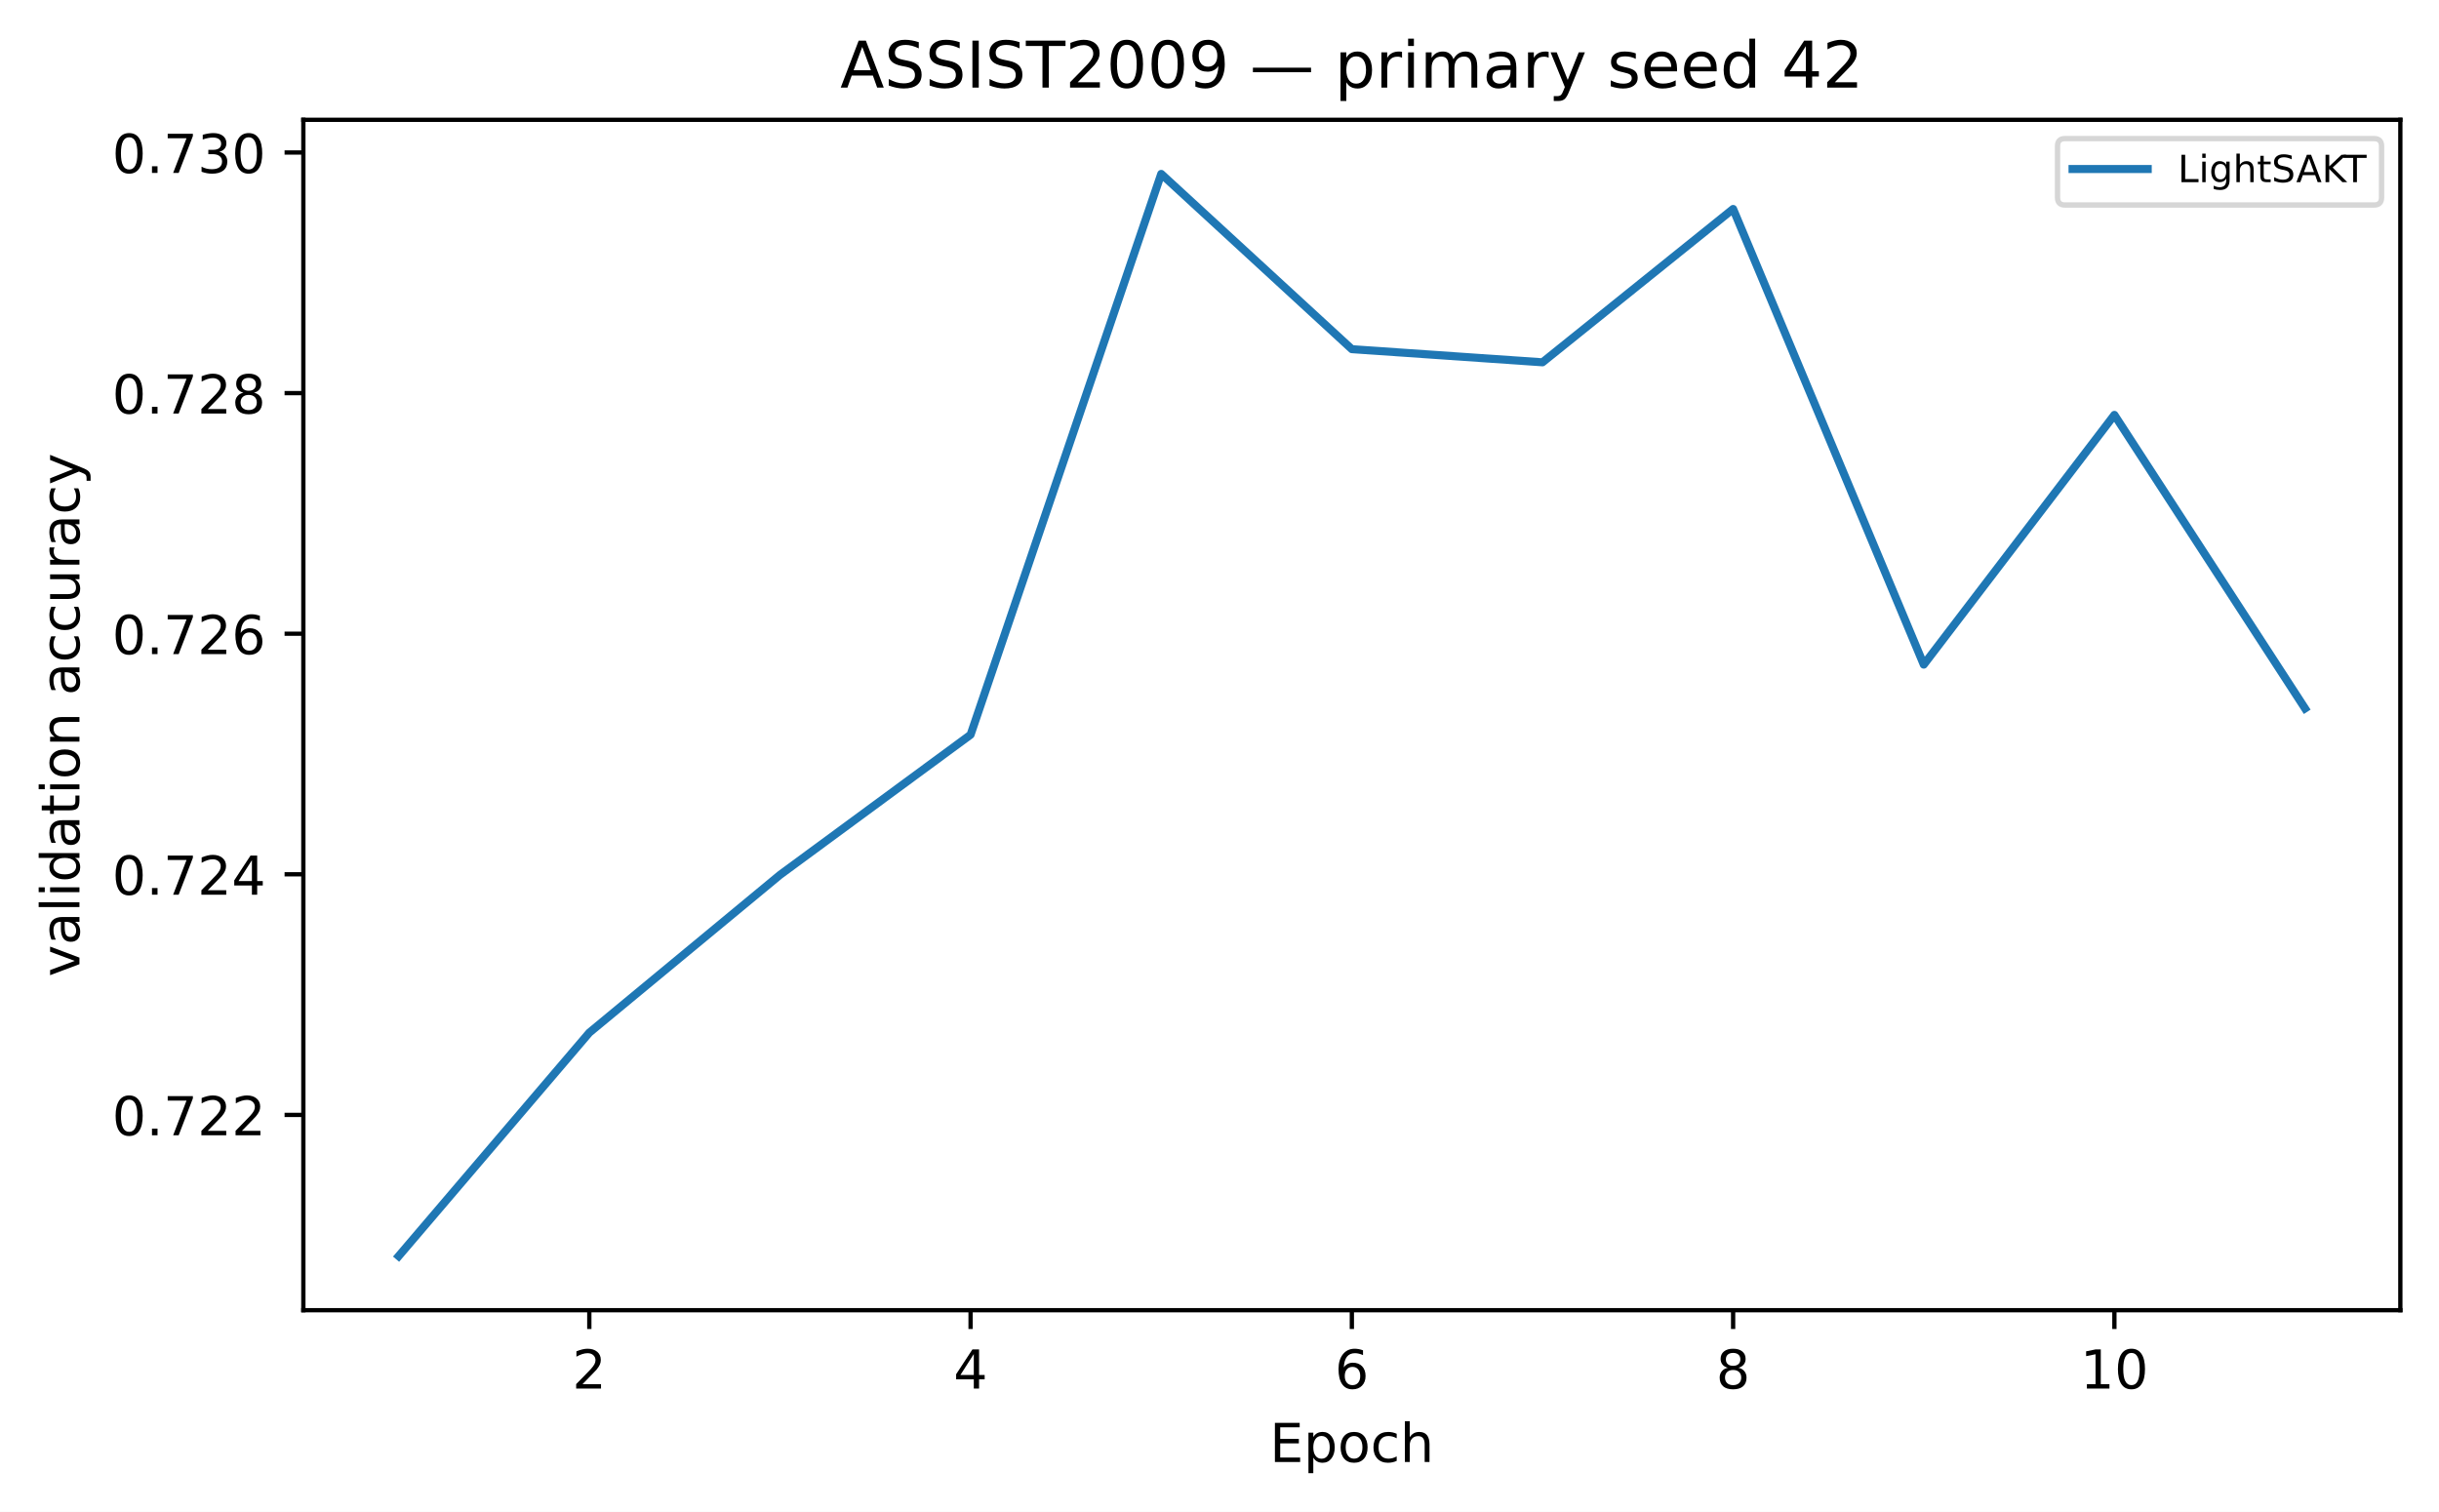
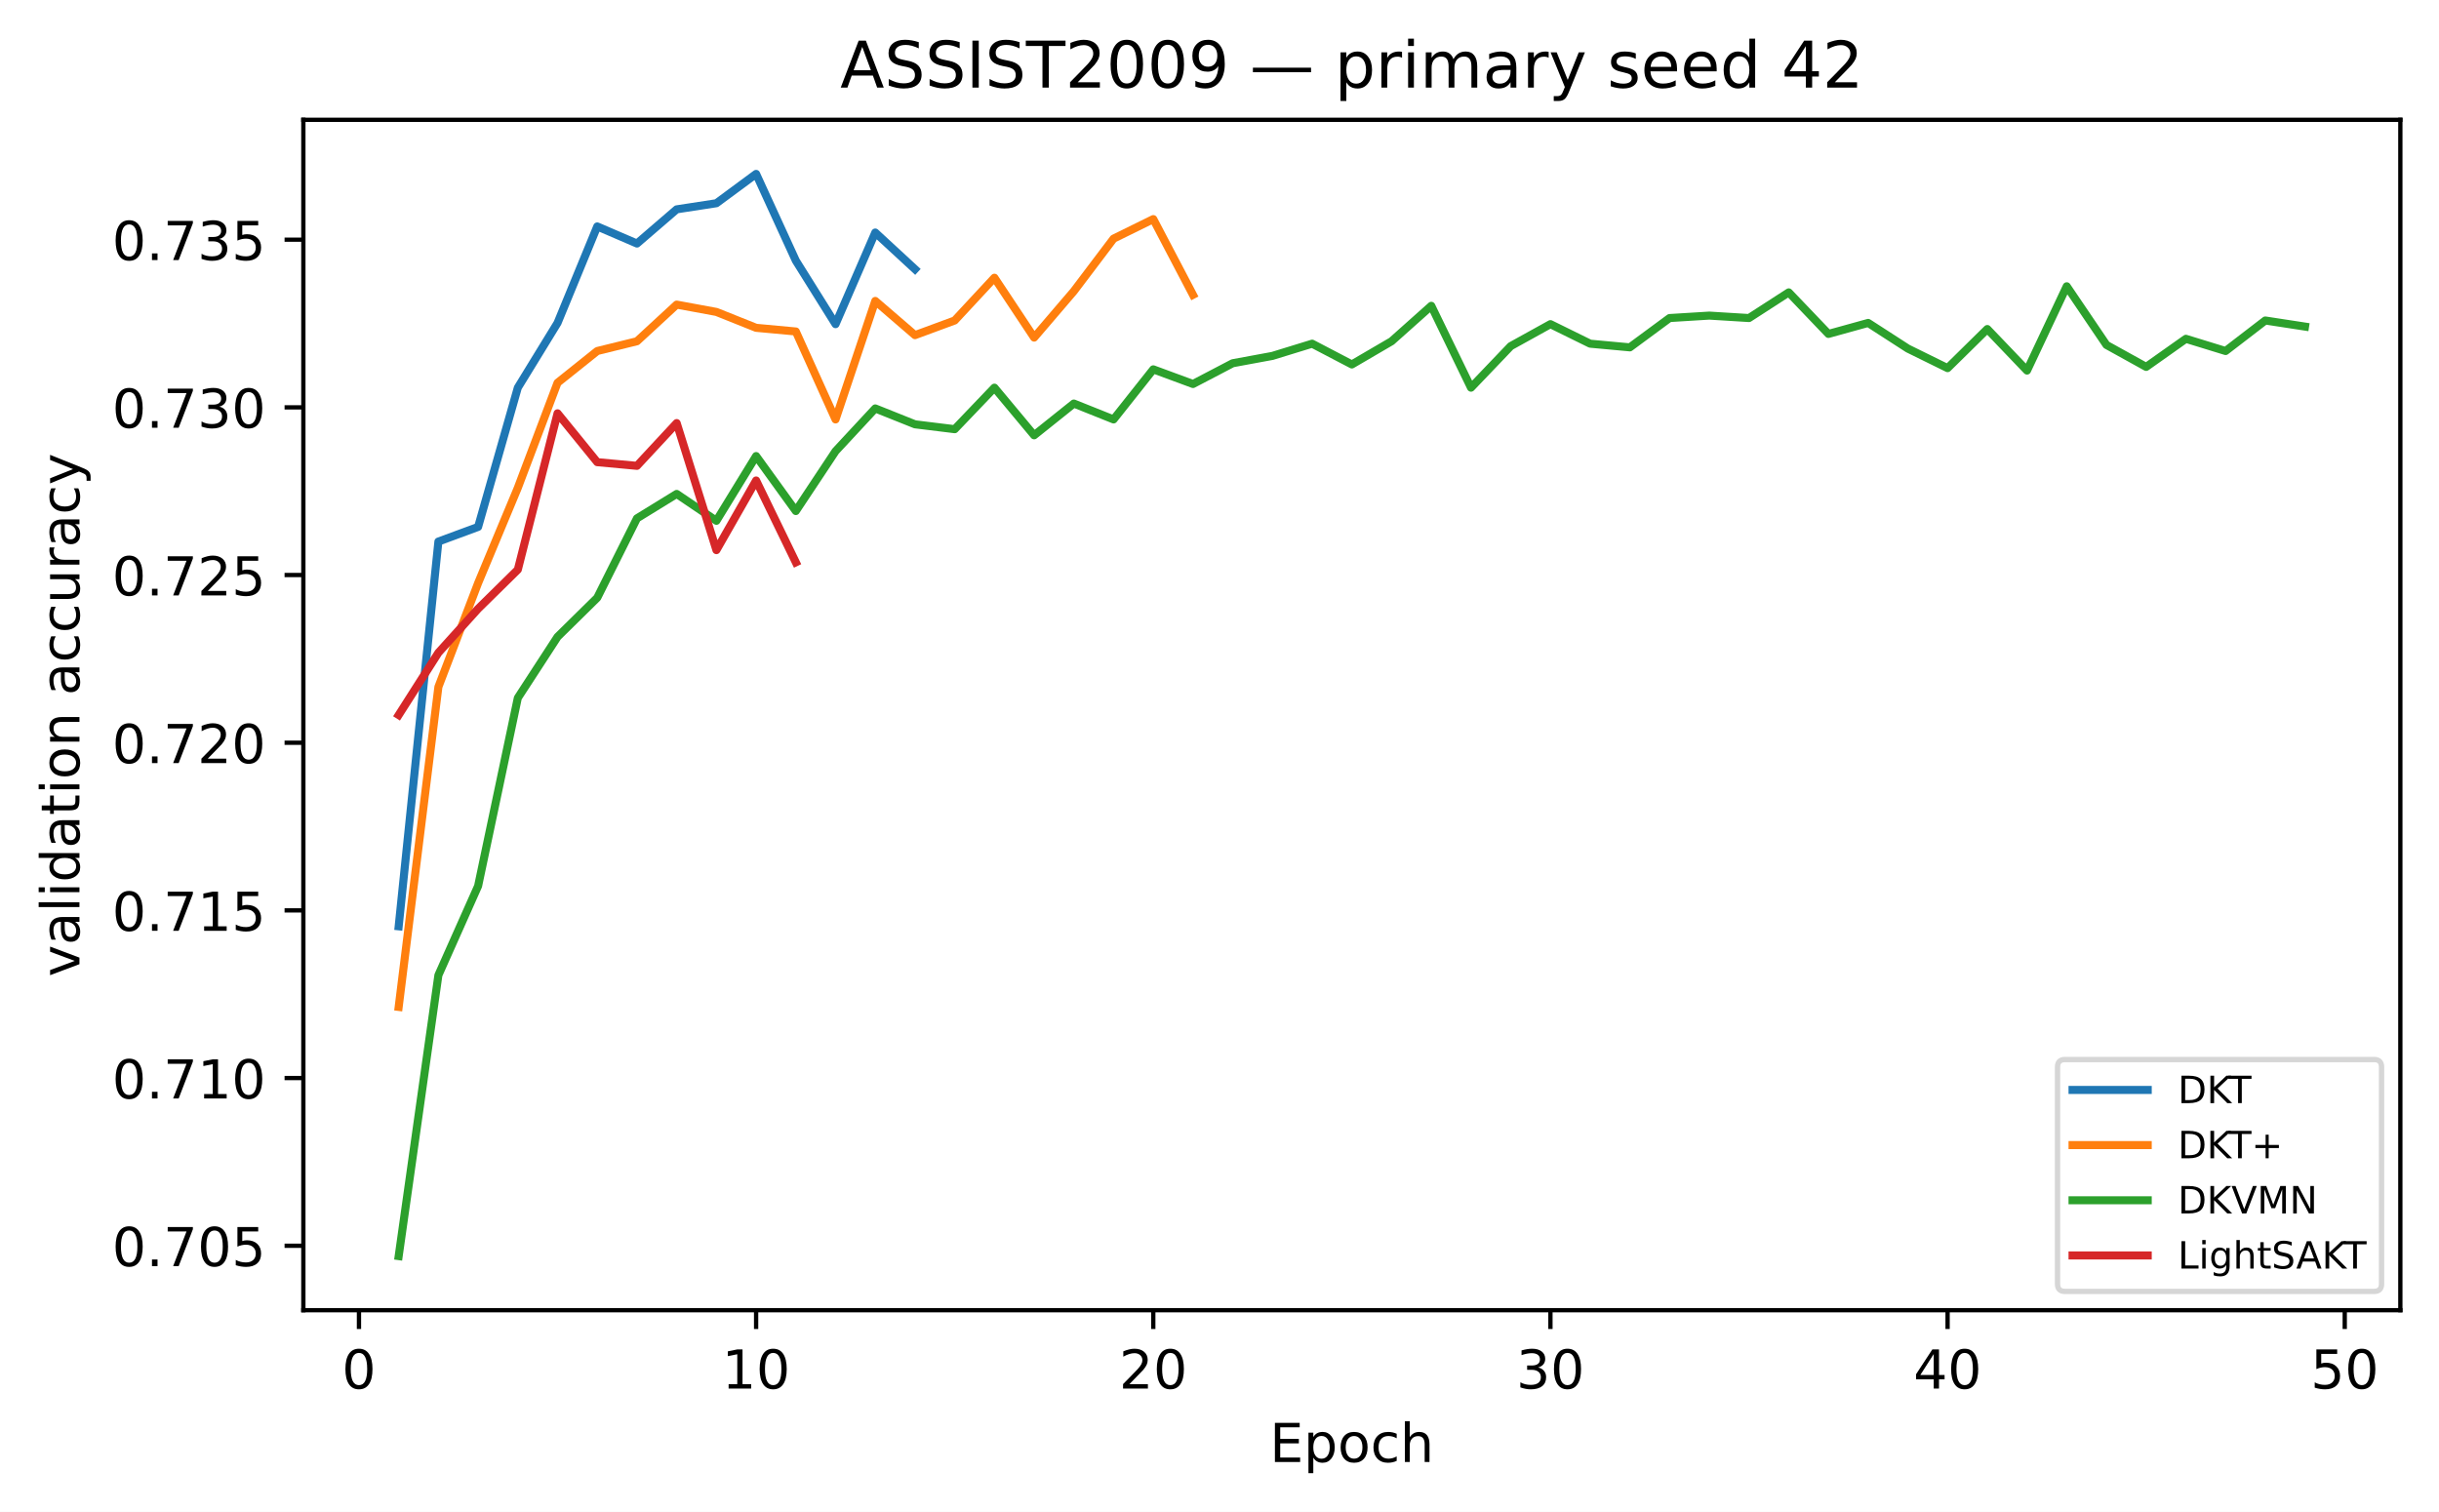
<svg xmlns="http://www.w3.org/2000/svg" xmlns:xlink="http://www.w3.org/1999/xlink" width="454.306pt" height="281.634pt" viewBox="0 0 454.306 281.634" version="1.1">
  <defs>
    <style type="text/css">*{stroke-linejoin: round; stroke-linecap: butt}</style>
  </defs>
  <g id="figure_1">
    <g id="patch_1">
      <path d="M 0 281.634  L 454.306 281.634  L 454.306 0  L 0 0  z " style="fill: #ffffff" />
    </g>
    <g id="axes_1">
      <g id="patch_2">
        <path d="M 56.506 244.078  L 447.106 244.078  L 447.106 22.318  L 56.506 22.318  z " style="fill: #ffffff" />
      </g>
      <g id="matplotlib.axis_1">
        <g id="xtick_1">
          <g id="line2d_1">
            <defs>
-               <path id="ma8c642d7b6" d="M 0 0  L 0 3.5  " style="stroke: #000000; stroke-width: 0.8" />
-             </defs>
-             <g>
-               <use xlink:href="#ma8c642d7b6" x="109.77" y="244.078" style="stroke: #000000; stroke-width: 0.8" />
+               <path id="m33477304af" d="M 0 0  L 0 3.5  " style="stroke: #000000; stroke-width: 0.8" />
+             </defs>
+             <g>
+               <use xlink:href="#m33477304af" x="66.863" y="244.078" style="stroke: #000000; stroke-width: 0.8" />
            </g>
          </g>
          <g id="text_1">
-             <g transform="translate(106.5886 258.6766) scale(0.1 -0.1)">
-               <defs>
-                 <path id="DejaVuSans-32" d="M 1228 531  L 3431 531  L 3431 0  L 469 0  L 469 531  Q 828 903 1448 1529  Q 2069 2156 2228 2338  Q 2531 2678 2651 2914  Q 2772 3150 2772 3378  Q 2772 3750 2511 3984  Q 2250 4219 1831 4219  Q 1534 4219 1204 4116  Q 875 4013 500 3803  L 500 4441  Q 881 4594 1212 4672  Q 1544 4750 1819 4750  Q 2544 4750 2975 4387  Q 3406 4025 3406 3419  Q 3406 3131 3298 2873  Q 3191 2616 2906 2266  Q 2828 2175 2409 1742  Q 1991 1309 1228 531  z " transform="scale(0.015625)" />
-               </defs>
-               <use xlink:href="#DejaVuSans-32" />
+             <g transform="translate(63.68182 258.6766) scale(0.1 -0.1)">
+               <defs>
+                 <path id="DejaVuSans-30" d="M 2034 4250  Q 1547 4250 1301 3770  Q 1056 3291 1056 2328  Q 1056 1369 1301 889  Q 1547 409 2034 409  Q 2525 409 2770 889  Q 3016 1369 3016 2328  Q 3016 3291 2770 3770  Q 2525 4250 2034 4250  z M 2034 4750  Q 2819 4750 3233 4129  Q 3647 3509 3647 2328  Q 3647 1150 3233 529  Q 2819 -91 2034 -91  Q 1250 -91 836 529  Q 422 1150 422 2328  Q 422 3509 836 4129  Q 1250 4750 2034 4750  z " transform="scale(0.015625)" />
+               </defs>
+               <use xlink:href="#DejaVuSans-30" />
            </g>
          </g>
        </g>
        <g id="xtick_2">
          <g id="line2d_2">
            <g>
-               <use xlink:href="#ma8c642d7b6" x="180.788" y="244.078" style="stroke: #000000; stroke-width: 0.8" />
+               <use xlink:href="#m33477304af" x="140.84" y="244.078" style="stroke: #000000; stroke-width: 0.8" />
            </g>
          </g>
          <g id="text_2">
-             <g transform="translate(177.6068 258.6766) scale(0.1 -0.1)">
-               <defs>
-                 <path id="DejaVuSans-34" d="M 2419 4116  L 825 1625  L 2419 1625  L 2419 4116  z M 2253 4666  L 3047 4666  L 3047 1625  L 3713 1625  L 3713 1100  L 3047 1100  L 3047 0  L 2419 0  L 2419 1100  L 313 1100  L 313 1709  L 2253 4666  z " transform="scale(0.015625)" />
-               </defs>
-               <use xlink:href="#DejaVuSans-34" />
+             <g transform="translate(134.4778 258.6766) scale(0.1 -0.1)">
+               <defs>
+                 <path id="DejaVuSans-31" d="M 794 531  L 1825 531  L 1825 4091  L 703 3866  L 703 4441  L 1819 4666  L 2450 4666  L 2450 531  L 3481 531  L 3481 0  L 794 0  L 794 531  z " transform="scale(0.015625)" />
+               </defs>
+               <use xlink:href="#DejaVuSans-31" />
+               <use xlink:href="#DejaVuSans-30" x="63.623" />
            </g>
          </g>
        </g>
        <g id="xtick_3">
          <g id="line2d_3">
            <g>
-               <use xlink:href="#ma8c642d7b6" x="251.806" y="244.078" style="stroke: #000000; stroke-width: 0.8" />
+               <use xlink:href="#m33477304af" x="214.818" y="244.078" style="stroke: #000000; stroke-width: 0.8" />
            </g>
          </g>
          <g id="text_3">
-             <g transform="translate(248.625 258.6766) scale(0.1 -0.1)">
-               <defs>
-                 <path id="DejaVuSans-36" d="M 2113 2584  Q 1688 2584 1439 2293  Q 1191 2003 1191 1497  Q 1191 994 1439 701  Q 1688 409 2113 409  Q 2538 409 2786 701  Q 3034 994 3034 1497  Q 3034 2003 2786 2293  Q 2538 2584 2113 2584  z M 3366 4563  L 3366 3988  Q 3128 4100 2886 4159  Q 2644 4219 2406 4219  Q 1781 4219 1451 3797  Q 1122 3375 1075 2522  Q 1259 2794 1537 2939  Q 1816 3084 2150 3084  Q 2853 3084 3261 2657  Q 3669 2231 3669 1497  Q 3669 778 3244 343  Q 2819 -91 2113 -91  Q 1303 -91 875 529  Q 447 1150 447 2328  Q 447 3434 972 4092  Q 1497 4750 2381 4750  Q 2619 4750 2861 4703  Q 3103 4656 3366 4563  z " transform="scale(0.015625)" />
-               </defs>
-               <use xlink:href="#DejaVuSans-36" />
+             <g transform="translate(208.4551 258.6766) scale(0.1 -0.1)">
+               <defs>
+                 <path id="DejaVuSans-32" d="M 1228 531  L 3431 531  L 3431 0  L 469 0  L 469 531  Q 828 903 1448 1529  Q 2069 2156 2228 2338  Q 2531 2678 2651 2914  Q 2772 3150 2772 3378  Q 2772 3750 2511 3984  Q 2250 4219 1831 4219  Q 1534 4219 1204 4116  Q 875 4013 500 3803  L 500 4441  Q 881 4594 1212 4672  Q 1544 4750 1819 4750  Q 2544 4750 2975 4387  Q 3406 4025 3406 3419  Q 3406 3131 3298 2873  Q 3191 2616 2906 2266  Q 2828 2175 2409 1742  Q 1991 1309 1228 531  z " transform="scale(0.015625)" />
+               </defs>
+               <use xlink:href="#DejaVuSans-32" />
+               <use xlink:href="#DejaVuSans-30" x="63.623" />
            </g>
          </g>
        </g>
        <g id="xtick_4">
          <g id="line2d_4">
            <g>
-               <use xlink:href="#ma8c642d7b6" x="322.824" y="244.078" style="stroke: #000000; stroke-width: 0.8" />
+               <use xlink:href="#m33477304af" x="288.795" y="244.078" style="stroke: #000000; stroke-width: 0.8" />
            </g>
          </g>
          <g id="text_4">
-             <g transform="translate(319.6432 258.6766) scale(0.1 -0.1)">
-               <defs>
-                 <path id="DejaVuSans-38" d="M 2034 2216  Q 1584 2216 1326 1975  Q 1069 1734 1069 1313  Q 1069 891 1326 650  Q 1584 409 2034 409  Q 2484 409 2743 651  Q 3003 894 3003 1313  Q 3003 1734 2745 1975  Q 2488 2216 2034 2216  z M 1403 2484  Q 997 2584 770 2862  Q 544 3141 544 3541  Q 544 4100 942 4425  Q 1341 4750 2034 4750  Q 2731 4750 3128 4425  Q 3525 4100 3525 3541  Q 3525 3141 3298 2862  Q 3072 2584 2669 2484  Q 3125 2378 3379 2068  Q 3634 1759 3634 1313  Q 3634 634 3220 271  Q 2806 -91 2034 -91  Q 1263 -91 848 271  Q 434 634 434 1313  Q 434 1759 690 2068  Q 947 2378 1403 2484  z M 1172 3481  Q 1172 3119 1398 2916  Q 1625 2713 2034 2713  Q 2441 2713 2670 2916  Q 2900 3119 2900 3481  Q 2900 3844 2670 4047  Q 2441 4250 2034 4250  Q 1625 4250 1398 4047  Q 1172 3844 1172 3481  z " transform="scale(0.015625)" />
-               </defs>
-               <use xlink:href="#DejaVuSans-38" />
+             <g transform="translate(282.4324 258.6766) scale(0.1 -0.1)">
+               <defs>
+                 <path id="DejaVuSans-33" d="M 2597 2516  Q 3050 2419 3304 2112  Q 3559 1806 3559 1356  Q 3559 666 3084 287  Q 2609 -91 1734 -91  Q 1441 -91 1130 -33  Q 819 25 488 141  L 488 750  Q 750 597 1062 519  Q 1375 441 1716 441  Q 2309 441 2620 675  Q 2931 909 2931 1356  Q 2931 1769 2642 2001  Q 2353 2234 1838 2234  L 1294 2234  L 1294 2753  L 1863 2753  Q 2328 2753 2575 2939  Q 2822 3125 2822 3475  Q 2822 3834 2567 4026  Q 2313 4219 1838 4219  Q 1578 4219 1281 4162  Q 984 4106 628 3988  L 628 4550  Q 988 4650 1302 4700  Q 1616 4750 1894 4750  Q 2613 4750 3031 4423  Q 3450 4097 3450 3541  Q 3450 3153 3228 2886  Q 3006 2619 2597 2516  z " transform="scale(0.015625)" />
+               </defs>
+               <use xlink:href="#DejaVuSans-33" />
+               <use xlink:href="#DejaVuSans-30" x="63.623" />
            </g>
          </g>
        </g>
        <g id="xtick_5">
          <g id="line2d_5">
            <g>
-               <use xlink:href="#ma8c642d7b6" x="393.843" y="244.078" style="stroke: #000000; stroke-width: 0.8" />
+               <use xlink:href="#m33477304af" x="362.772" y="244.078" style="stroke: #000000; stroke-width: 0.8" />
            </g>
          </g>
          <g id="text_5">
-             <g transform="translate(387.4801 258.6766) scale(0.1 -0.1)">
-               <defs>
-                 <path id="DejaVuSans-31" d="M 794 531  L 1825 531  L 1825 4091  L 703 3866  L 703 4441  L 1819 4666  L 2450 4666  L 2450 531  L 3481 531  L 3481 0  L 794 0  L 794 531  z " transform="scale(0.015625)" />
-                 <path id="DejaVuSans-30" d="M 2034 4250  Q 1547 4250 1301 3770  Q 1056 3291 1056 2328  Q 1056 1369 1301 889  Q 1547 409 2034 409  Q 2525 409 2770 889  Q 3016 1369 3016 2328  Q 3016 3291 2770 3770  Q 2525 4250 2034 4250  z M 2034 4750  Q 2819 4750 3233 4129  Q 3647 3509 3647 2328  Q 3647 1150 3233 529  Q 2819 -91 2034 -91  Q 1250 -91 836 529  Q 422 1150 422 2328  Q 422 3509 836 4129  Q 1250 4750 2034 4750  z " transform="scale(0.015625)" />
-               </defs>
-               <use xlink:href="#DejaVuSans-31" />
+             <g transform="translate(356.4097 258.6766) scale(0.1 -0.1)">
+               <defs>
+                 <path id="DejaVuSans-34" d="M 2419 4116  L 825 1625  L 2419 1625  L 2419 4116  z M 2253 4666  L 3047 4666  L 3047 1625  L 3713 1625  L 3713 1100  L 3047 1100  L 3047 0  L 2419 0  L 2419 1100  L 313 1100  L 313 1709  L 2253 4666  z " transform="scale(0.015625)" />
+               </defs>
+               <use xlink:href="#DejaVuSans-34" />
              <use xlink:href="#DejaVuSans-30" x="63.623" />
            </g>
          </g>
        </g>
-         <g id="text_6">
+         <g id="xtick_6">
+           <g id="line2d_6">
+             <g>
+               <use xlink:href="#m33477304af" x="436.749" y="244.078" style="stroke: #000000; stroke-width: 0.8" />
+             </g>
+           </g>
+           <g id="text_6">
+             <g transform="translate(430.3869 258.6766) scale(0.1 -0.1)">
+               <defs>
+                 <path id="DejaVuSans-35" d="M 691 4666  L 3169 4666  L 3169 4134  L 1269 4134  L 1269 2991  Q 1406 3038 1543 3061  Q 1681 3084 1819 3084  Q 2600 3084 3056 2656  Q 3513 2228 3513 1497  Q 3513 744 3044 326  Q 2575 -91 1722 -91  Q 1428 -91 1123 -41  Q 819 9 494 109  L 494 744  Q 775 591 1075 516  Q 1375 441 1709 441  Q 2250 441 2565 725  Q 2881 1009 2881 1497  Q 2881 1984 2565 2268  Q 2250 2553 1709 2553  Q 1456 2553 1204 2497  Q 953 2441 691 2322  L 691 4666  z " transform="scale(0.015625)" />
+               </defs>
+               <use xlink:href="#DejaVuSans-35" />
+               <use xlink:href="#DejaVuSans-30" x="63.623" />
+             </g>
+           </g>
+         </g>
+         <g id="text_7">
          <g transform="translate(236.4953 272.3547) scale(0.1 -0.1)">
            <defs>
              <path id="DejaVuSans-45" d="M 628 4666  L 3578 4666  L 3578 4134  L 1259 4134  L 1259 2753  L 3481 2753  L 3481 2222  L 1259 2222  L 1259 531  L 3634 531  L 3634 0  L 628 0  L 628 4666  z " transform="scale(0.015625)" />
              <path id="DejaVuSans-70" d="M 1159 525  L 1159 -1331  L 581 -1331  L 581 3500  L 1159 3500  L 1159 2969  Q 1341 3281 1617 3432  Q 1894 3584 2278 3584  Q 2916 3584 3314 3078  Q 3713 2572 3713 1747  Q 3713 922 3314 415  Q 2916 -91 2278 -91  Q 1894 -91 1617 61  Q 1341 213 1159 525  z M 3116 1747  Q 3116 2381 2855 2742  Q 2594 3103 2138 3103  Q 1681 3103 1420 2742  Q 1159 2381 1159 1747  Q 1159 1113 1420 752  Q 1681 391 2138 391  Q 2594 391 2855 752  Q 3116 1113 3116 1747  z " transform="scale(0.015625)" />
              <path id="DejaVuSans-6f" d="M 1959 3097  Q 1497 3097 1228 2736  Q 959 2375 959 1747  Q 959 1119 1226 758  Q 1494 397 1959 397  Q 2419 397 2687 759  Q 2956 1122 2956 1747  Q 2956 2369 2687 2733  Q 2419 3097 1959 3097  z M 1959 3584  Q 2709 3584 3137 3096  Q 3566 2609 3566 1747  Q 3566 888 3137 398  Q 2709 -91 1959 -91  Q 1206 -91 779 398  Q 353 888 353 1747  Q 353 2609 779 3096  Q 1206 3584 1959 3584  z " transform="scale(0.015625)" />
              <path id="DejaVuSans-63" d="M 3122 3366  L 3122 2828  Q 2878 2963 2633 3030  Q 2388 3097 2138 3097  Q 1578 3097 1268 2742  Q 959 2388 959 1747  Q 959 1106 1268 751  Q 1578 397 2138 397  Q 2388 397 2633 464  Q 2878 531 3122 666  L 3122 134  Q 2881 22 2623 -34  Q 2366 -91 2075 -91  Q 1284 -91 818 406  Q 353 903 353 1747  Q 353 2603 823 3093  Q 1294 3584 2113 3584  Q 2378 3584 2631 3529  Q 2884 3475 3122 3366  z " transform="scale(0.015625)" />
              <path id="DejaVuSans-68" d="M 3513 2113  L 3513 0  L 2938 0  L 2938 2094  Q 2938 2591 2744 2837  Q 2550 3084 2163 3084  Q 1697 3084 1428 2787  Q 1159 2491 1159 1978  L 1159 0  L 581 0  L 581 4863  L 1159 4863  L 1159 2956  Q 1366 3272 1645 3428  Q 1925 3584 2291 3584  Q 2894 3584 3203 3211  Q 3513 2838 3513 2113  z " transform="scale(0.015625)" />
            </defs>
            <use xlink:href="#DejaVuSans-45" />
            <use xlink:href="#DejaVuSans-70" x="63.184" />
            <use xlink:href="#DejaVuSans-6f" x="126.66" />
            <use xlink:href="#DejaVuSans-63" x="187.842" />
            <use xlink:href="#DejaVuSans-68" x="242.822" />
          </g>
        </g>
      </g>
      <g id="matplotlib.axis_2">
        <g id="ytick_1">
-           <g id="line2d_6">
-             <defs>
-               <path id="m4ed78a8a42" d="M 0 0  L -3.5 0  " style="stroke: #000000; stroke-width: 0.8" />
-             </defs>
-             <g>
-               <use xlink:href="#m4ed78a8a42" x="56.506" y="207.691" style="stroke: #000000; stroke-width: 0.8" />
-             </g>
-           </g>
-           <g id="text_7">
-             <g transform="translate(20.87813 211.4898) scale(0.1 -0.1)">
+           <g id="line2d_7">
+             <defs>
+               <path id="maf934efc30" d="M 0 0  L -3.5 0  " style="stroke: #000000; stroke-width: 0.8" />
+             </defs>
+             <g>
+               <use xlink:href="#maf934efc30" x="56.506" y="232.069" style="stroke: #000000; stroke-width: 0.8" />
+             </g>
+           </g>
+           <g id="text_8">
+             <g transform="translate(20.87813 235.8678) scale(0.1 -0.1)">
              <defs>
                <path id="DejaVuSans-2e" d="M 684 794  L 1344 794  L 1344 0  L 684 0  L 684 794  z " transform="scale(0.015625)" />
                <path id="DejaVuSans-37" d="M 525 4666  L 3525 4666  L 3525 4397  L 1831 0  L 1172 0  L 2766 4134  L 525 4134  L 525 4666  z " transform="scale(0.015625)" />
              </defs>
              <use xlink:href="#DejaVuSans-30" />
              <use xlink:href="#DejaVuSans-2e" x="63.623" />
              <use xlink:href="#DejaVuSans-37" x="95.41" />
+               <use xlink:href="#DejaVuSans-30" x="159.033" />
+               <use xlink:href="#DejaVuSans-35" x="222.656" />
+             </g>
+           </g>
+         </g>
+         <g id="ytick_2">
+           <g id="line2d_8">
+             <g>
+               <use xlink:href="#maf934efc30" x="56.506" y="200.832" style="stroke: #000000; stroke-width: 0.8" />
+             </g>
+           </g>
+           <g id="text_9">
+             <g transform="translate(20.87813 204.6312) scale(0.1 -0.1)">
+               <use xlink:href="#DejaVuSans-30" />
+               <use xlink:href="#DejaVuSans-2e" x="63.623" />
+               <use xlink:href="#DejaVuSans-37" x="95.41" />
+               <use xlink:href="#DejaVuSans-31" x="159.033" />
+               <use xlink:href="#DejaVuSans-30" x="222.656" />
+             </g>
+           </g>
+         </g>
+         <g id="ytick_3">
+           <g id="line2d_9">
+             <g>
+               <use xlink:href="#maf934efc30" x="56.506" y="169.595" style="stroke: #000000; stroke-width: 0.8" />
+             </g>
+           </g>
+           <g id="text_10">
+             <g transform="translate(20.87813 173.3946) scale(0.1 -0.1)">
+               <use xlink:href="#DejaVuSans-30" />
+               <use xlink:href="#DejaVuSans-2e" x="63.623" />
+               <use xlink:href="#DejaVuSans-37" x="95.41" />
+               <use xlink:href="#DejaVuSans-31" x="159.033" />
+               <use xlink:href="#DejaVuSans-35" x="222.656" />
+             </g>
+           </g>
+         </g>
+         <g id="ytick_4">
+           <g id="line2d_10">
+             <g>
+               <use xlink:href="#maf934efc30" x="56.506" y="138.359" style="stroke: #000000; stroke-width: 0.8" />
+             </g>
+           </g>
+           <g id="text_11">
+             <g transform="translate(20.87813 142.1579) scale(0.1 -0.1)">
+               <use xlink:href="#DejaVuSans-30" />
+               <use xlink:href="#DejaVuSans-2e" x="63.623" />
+               <use xlink:href="#DejaVuSans-37" x="95.41" />
              <use xlink:href="#DejaVuSans-32" x="159.033" />
-               <use xlink:href="#DejaVuSans-32" x="222.656" />
-             </g>
-           </g>
-         </g>
-         <g id="ytick_2">
-           <g id="line2d_7">
-             <g>
-               <use xlink:href="#m4ed78a8a42" x="56.506" y="162.872" style="stroke: #000000; stroke-width: 0.8" />
-             </g>
-           </g>
-           <g id="text_8">
-             <g transform="translate(20.87813 166.6709) scale(0.1 -0.1)">
+               <use xlink:href="#DejaVuSans-30" x="222.656" />
+             </g>
+           </g>
+         </g>
+         <g id="ytick_5">
+           <g id="line2d_11">
+             <g>
+               <use xlink:href="#maf934efc30" x="56.506" y="107.122" style="stroke: #000000; stroke-width: 0.8" />
+             </g>
+           </g>
+           <g id="text_12">
+             <g transform="translate(20.87813 110.9213) scale(0.1 -0.1)">
              <use xlink:href="#DejaVuSans-30" />
              <use xlink:href="#DejaVuSans-2e" x="63.623" />
              <use xlink:href="#DejaVuSans-37" x="95.41" />
              <use xlink:href="#DejaVuSans-32" x="159.033" />
-               <use xlink:href="#DejaVuSans-34" x="222.656" />
-             </g>
-           </g>
-         </g>
-         <g id="ytick_3">
-           <g id="line2d_8">
-             <g>
-               <use xlink:href="#m4ed78a8a42" x="56.506" y="118.053" style="stroke: #000000; stroke-width: 0.8" />
-             </g>
-           </g>
-           <g id="text_9">
-             <g transform="translate(20.87813 121.852) scale(0.1 -0.1)">
-               <use xlink:href="#DejaVuSans-30" />
-               <use xlink:href="#DejaVuSans-2e" x="63.623" />
-               <use xlink:href="#DejaVuSans-37" x="95.41" />
-               <use xlink:href="#DejaVuSans-32" x="159.033" />
-               <use xlink:href="#DejaVuSans-36" x="222.656" />
-             </g>
-           </g>
-         </g>
-         <g id="ytick_4">
-           <g id="line2d_9">
-             <g>
-               <use xlink:href="#m4ed78a8a42" x="56.506" y="73.234" style="stroke: #000000; stroke-width: 0.8" />
-             </g>
-           </g>
-           <g id="text_10">
-             <g transform="translate(20.87813 77.03318) scale(0.1 -0.1)">
-               <use xlink:href="#DejaVuSans-30" />
-               <use xlink:href="#DejaVuSans-2e" x="63.623" />
-               <use xlink:href="#DejaVuSans-37" x="95.41" />
-               <use xlink:href="#DejaVuSans-32" x="159.033" />
-               <use xlink:href="#DejaVuSans-38" x="222.656" />
-             </g>
-           </g>
-         </g>
-         <g id="ytick_5">
-           <g id="line2d_10">
-             <g>
-               <use xlink:href="#m4ed78a8a42" x="56.506" y="28.415" style="stroke: #000000; stroke-width: 0.8" />
-             </g>
-           </g>
-           <g id="text_11">
-             <g transform="translate(20.87813 32.21431) scale(0.1 -0.1)">
-               <defs>
-                 <path id="DejaVuSans-33" d="M 2597 2516  Q 3050 2419 3304 2112  Q 3559 1806 3559 1356  Q 3559 666 3084 287  Q 2609 -91 1734 -91  Q 1441 -91 1130 -33  Q 819 25 488 141  L 488 750  Q 750 597 1062 519  Q 1375 441 1716 441  Q 2309 441 2620 675  Q 2931 909 2931 1356  Q 2931 1769 2642 2001  Q 2353 2234 1838 2234  L 1294 2234  L 1294 2753  L 1863 2753  Q 2328 2753 2575 2939  Q 2822 3125 2822 3475  Q 2822 3834 2567 4026  Q 2313 4219 1838 4219  Q 1578 4219 1281 4162  Q 984 4106 628 3988  L 628 4550  Q 988 4650 1302 4700  Q 1616 4750 1894 4750  Q 2613 4750 3031 4423  Q 3450 4097 3450 3541  Q 3450 3153 3228 2886  Q 3006 2619 2597 2516  z " transform="scale(0.015625)" />
-               </defs>
+               <use xlink:href="#DejaVuSans-35" x="222.656" />
+             </g>
+           </g>
+         </g>
+         <g id="ytick_6">
+           <g id="line2d_12">
+             <g>
+               <use xlink:href="#maf934efc30" x="56.506" y="75.885" style="stroke: #000000; stroke-width: 0.8" />
+             </g>
+           </g>
+           <g id="text_13">
+             <g transform="translate(20.87813 79.68469) scale(0.1 -0.1)">
              <use xlink:href="#DejaVuSans-30" />
              <use xlink:href="#DejaVuSans-2e" x="63.623" />
              <use xlink:href="#DejaVuSans-37" x="95.41" />
              <use xlink:href="#DejaVuSans-33" x="159.033" />
              <use xlink:href="#DejaVuSans-30" x="222.656" />
            </g>
          </g>
        </g>
-         <g id="text_12">
+         <g id="ytick_7">
+           <g id="line2d_13">
+             <g>
+               <use xlink:href="#maf934efc30" x="56.506" y="44.649" style="stroke: #000000; stroke-width: 0.8" />
+             </g>
+           </g>
+           <g id="text_14">
+             <g transform="translate(20.87813 48.44807) scale(0.1 -0.1)">
+               <use xlink:href="#DejaVuSans-30" />
+               <use xlink:href="#DejaVuSans-2e" x="63.623" />
+               <use xlink:href="#DejaVuSans-37" x="95.41" />
+               <use xlink:href="#DejaVuSans-33" x="159.033" />
+               <use xlink:href="#DejaVuSans-35" x="222.656" />
+             </g>
+           </g>
+         </g>
+         <g id="text_15">
          <g transform="translate(14.79844 181.9638) rotate(-90) scale(0.1 -0.1)">
            <defs>
              <path id="DejaVuSans-76" d="M 191 3500  L 800 3500  L 1894 563  L 2988 3500  L 3597 3500  L 2284 0  L 1503 0  L 191 3500  z " transform="scale(0.015625)" />
              <path id="DejaVuSans-61" d="M 2194 1759  Q 1497 1759 1228 1600  Q 959 1441 959 1056  Q 959 750 1161 570  Q 1363 391 1709 391  Q 2188 391 2477 730  Q 2766 1069 2766 1631  L 2766 1759  L 2194 1759  z M 3341 1997  L 3341 0  L 2766 0  L 2766 531  Q 2569 213 2275 61  Q 1981 -91 1556 -91  Q 1019 -91 701 211  Q 384 513 384 1019  Q 384 1609 779 1909  Q 1175 2209 1959 2209  L 2766 2209  L 2766 2266  Q 2766 2663 2505 2880  Q 2244 3097 1772 3097  Q 1472 3097 1187 3025  Q 903 2953 641 2809  L 641 3341  Q 956 3463 1253 3523  Q 1550 3584 1831 3584  Q 2591 3584 2966 3190  Q 3341 2797 3341 1997  z " transform="scale(0.015625)" />
              <path id="DejaVuSans-6c" d="M 603 4863  L 1178 4863  L 1178 0  L 603 0  L 603 4863  z " transform="scale(0.015625)" />
              <path id="DejaVuSans-69" d="M 603 3500  L 1178 3500  L 1178 0  L 603 0  L 603 3500  z M 603 4863  L 1178 4863  L 1178 4134  L 603 4134  L 603 4863  z " transform="scale(0.015625)" />
              <path id="DejaVuSans-64" d="M 2906 2969  L 2906 4863  L 3481 4863  L 3481 0  L 2906 0  L 2906 525  Q 2725 213 2448 61  Q 2172 -91 1784 -91  Q 1150 -91 751 415  Q 353 922 353 1747  Q 353 2572 751 3078  Q 1150 3584 1784 3584  Q 2172 3584 2448 3432  Q 2725 3281 2906 2969  z M 947 1747  Q 947 1113 1208 752  Q 1469 391 1925 391  Q 2381 391 2643 752  Q 2906 1113 2906 1747  Q 2906 2381 2643 2742  Q 2381 3103 1925 3103  Q 1469 3103 1208 2742  Q 947 2381 947 1747  z " transform="scale(0.015625)" />
              <path id="DejaVuSans-74" d="M 1172 4494  L 1172 3500  L 2356 3500  L 2356 3053  L 1172 3053  L 1172 1153  Q 1172 725 1289 603  Q 1406 481 1766 481  L 2356 481  L 2356 0  L 1766 0  Q 1100 0 847 248  Q 594 497 594 1153  L 594 3053  L 172 3053  L 172 3500  L 594 3500  L 594 4494  L 1172 4494  z " transform="scale(0.015625)" />
              <path id="DejaVuSans-6e" d="M 3513 2113  L 3513 0  L 2938 0  L 2938 2094  Q 2938 2591 2744 2837  Q 2550 3084 2163 3084  Q 1697 3084 1428 2787  Q 1159 2491 1159 1978  L 1159 0  L 581 0  L 581 3500  L 1159 3500  L 1159 2956  Q 1366 3272 1645 3428  Q 1925 3584 2291 3584  Q 2894 3584 3203 3211  Q 3513 2838 3513 2113  z " transform="scale(0.015625)" />
              <path id="DejaVuSans-20" transform="scale(0.015625)" />
              <path id="DejaVuSans-75" d="M 544 1381  L 544 3500  L 1119 3500  L 1119 1403  Q 1119 906 1312 657  Q 1506 409 1894 409  Q 2359 409 2629 706  Q 2900 1003 2900 1516  L 2900 3500  L 3475 3500  L 3475 0  L 2900 0  L 2900 538  Q 2691 219 2414 64  Q 2138 -91 1772 -91  Q 1169 -91 856 284  Q 544 659 544 1381  z M 1991 3584  L 1991 3584  z " transform="scale(0.015625)" />
              <path id="DejaVuSans-72" d="M 2631 2963  Q 2534 3019 2420 3045  Q 2306 3072 2169 3072  Q 1681 3072 1420 2755  Q 1159 2438 1159 1844  L 1159 0  L 581 0  L 581 3500  L 1159 3500  L 1159 2956  Q 1341 3275 1631 3429  Q 1922 3584 2338 3584  Q 2397 3584 2469 3576  Q 2541 3569 2628 3553  L 2631 2963  z " transform="scale(0.015625)" />
              <path id="DejaVuSans-79" d="M 2059 -325  Q 1816 -950 1584 -1140  Q 1353 -1331 966 -1331  L 506 -1331  L 506 -850  L 844 -850  Q 1081 -850 1212 -737  Q 1344 -625 1503 -206  L 1606 56  L 191 3500  L 800 3500  L 1894 763  L 2988 3500  L 3597 3500  L 2059 -325  z " transform="scale(0.015625)" />
            </defs>
            <use xlink:href="#DejaVuSans-76" />
            <use xlink:href="#DejaVuSans-61" x="59.18" />
            <use xlink:href="#DejaVuSans-6c" x="120.459" />
            <use xlink:href="#DejaVuSans-69" x="148.242" />
            <use xlink:href="#DejaVuSans-64" x="176.025" />
            <use xlink:href="#DejaVuSans-61" x="239.502" />
            <use xlink:href="#DejaVuSans-74" x="300.781" />
            <use xlink:href="#DejaVuSans-69" x="339.99" />
            <use xlink:href="#DejaVuSans-6f" x="367.773" />
            <use xlink:href="#DejaVuSans-6e" x="428.955" />
            <use xlink:href="#DejaVuSans-20" x="492.334" />
            <use xlink:href="#DejaVuSans-61" x="524.121" />
            <use xlink:href="#DejaVuSans-63" x="585.4" />
            <use xlink:href="#DejaVuSans-63" x="640.381" />
            <use xlink:href="#DejaVuSans-75" x="695.361" />
            <use xlink:href="#DejaVuSans-72" x="758.74" />
            <use xlink:href="#DejaVuSans-61" x="799.854" />
            <use xlink:href="#DejaVuSans-63" x="861.133" />
            <use xlink:href="#DejaVuSans-79" x="916.113" />
          </g>
        </g>
      </g>
-       <g id="line2d_11">
-         <path d="M 74.261 233.998  L 109.77 192.372  L 145.279 162.989  L 180.788 136.871  L 216.297 32.398  L 251.806 65.046  L 287.315 67.494  L 322.824 38.928  L 358.334 123.812  L 393.843 77.289  L 429.352 131.974  " clip-path="url(#pcca5efa057)" style="fill: none; stroke: #1f77b4; stroke-width: 1.5; stroke-linecap: square" />
+       <g id="line2d_14">
+         <path d="M 74.261 172.562  L 81.659 100.888  L 89.056 98.157  L 96.454 72.218  L 103.852 60.158  L 111.249 42.182  L 118.647 45.368  L 126.045 38.997  L 133.443 37.859  L 140.84 32.398  L 148.238 48.553  L 155.636 60.385  L 163.034 43.32  L 170.431 50.146  " clip-path="url(#pf69c8c64a0)" style="fill: none; stroke: #1f77b4; stroke-width: 1.5; stroke-linecap: square" />
+       </g>
+       <g id="line2d_15">
+         <path d="M 74.261 187.58  L 81.659 127.965  L 89.056 108.624  L 96.454 90.876  L 103.852 71.307  L 111.249 65.391  L 118.647 63.571  L 126.045 56.745  L 133.443 58.11  L 140.84 61.068  L 148.238 61.751  L 155.636 78.134  L 163.034 56.062  L 170.431 62.433  L 177.829 59.703  L 185.227 51.739  L 192.624 62.888  L 200.022 54.242  L 207.42 44.458  L 214.818 40.817  L 222.215 54.925  " clip-path="url(#pf69c8c64a0)" style="fill: none; stroke: #ff7f0e; stroke-width: 1.5; stroke-linecap: square" />
+       </g>
+       <g id="line2d_16">
+         <path d="M 74.261 233.998  L 81.659 181.664  L 89.056 165.054  L 96.454 130.013  L 103.852 118.636  L 111.249 111.354  L 118.647 96.564  L 126.045 92.013  L 133.443 97.019  L 140.84 84.96  L 148.238 95.199  L 155.636 84.05  L 163.034 76.086  L 170.431 79.044  L 177.829 79.954  L 185.227 72.218  L 192.624 81.092  L 200.022 75.176  L 207.42 78.134  L 214.818 68.804  L 222.215 71.535  L 229.613 67.667  L 237.011 66.302  L 244.409 64.026  L 251.806 67.894  L 259.204 63.571  L 266.602 56.972  L 273.999 72.218  L 281.397 64.481  L 288.795 60.385  L 296.193 64.026  L 303.59 64.709  L 310.988 59.248  L 318.386 58.793  L 325.784 59.248  L 333.181 54.469  L 340.579 62.206  L 347.977 60.158  L 355.374 64.936  L 362.772 68.577  L 370.17 61.296  L 377.568 69.032  L 384.965 53.332  L 392.363 64.254  L 399.761 68.349  L 407.159 63.116  L 414.556 65.391  L 421.954 59.703  L 429.352 60.841  " clip-path="url(#pf69c8c64a0)" style="fill: none; stroke: #2ca02c; stroke-width: 1.5; stroke-linecap: square" />
+       </g>
+       <g id="line2d_17">
+         <path d="M 74.261 133.198  L 81.659 121.594  L 89.056 113.402  L 96.454 106.121  L 103.852 76.996  L 111.249 86.097  L 118.647 86.78  L 126.045 78.816  L 133.443 102.48  L 140.84 89.511  L 148.238 104.756  " clip-path="url(#pf69c8c64a0)" style="fill: none; stroke: #d62728; stroke-width: 1.5; stroke-linecap: square" />
      </g>
      <g id="patch_3">
        <path d="M 56.506 244.078  L 56.506 22.318  " style="fill: none; stroke: #000000; stroke-width: 0.8; stroke-linejoin: miter; stroke-linecap: square" />
      </g>
      <g id="patch_4">
        <path d="M 447.106 244.078  L 447.106 22.318  " style="fill: none; stroke: #000000; stroke-width: 0.8; stroke-linejoin: miter; stroke-linecap: square" />
      </g>
      <g id="patch_5">
        <path d="M 56.506 244.078  L 447.106 244.078  " style="fill: none; stroke: #000000; stroke-width: 0.8; stroke-linejoin: miter; stroke-linecap: square" />
      </g>
      <g id="patch_6">
        <path d="M 56.506 22.318  L 447.106 22.318  " style="fill: none; stroke: #000000; stroke-width: 0.8; stroke-linejoin: miter; stroke-linecap: square" />
      </g>
-       <g id="text_13">
+       <g id="text_16">
        <g transform="translate(156.5075 16.31812) scale(0.12 -0.12)">
          <defs>
            <path id="DejaVuSans-41" d="M 2188 4044  L 1331 1722  L 3047 1722  L 2188 4044  z M 1831 4666  L 2547 4666  L 4325 0  L 3669 0  L 3244 1197  L 1141 1197  L 716 0  L 50 0  L 1831 4666  z " transform="scale(0.015625)" />
            <path id="DejaVuSans-53" d="M 3425 4513  L 3425 3897  Q 3066 4069 2747 4153  Q 2428 4238 2131 4238  Q 1616 4238 1336 4038  Q 1056 3838 1056 3469  Q 1056 3159 1242 3001  Q 1428 2844 1947 2747  L 2328 2669  Q 3034 2534 3370 2195  Q 3706 1856 3706 1288  Q 3706 609 3251 259  Q 2797 -91 1919 -91  Q 1588 -91 1214 -16  Q 841 59 441 206  L 441 856  Q 825 641 1194 531  Q 1563 422 1919 422  Q 2459 422 2753 634  Q 3047 847 3047 1241  Q 3047 1584 2836 1778  Q 2625 1972 2144 2069  L 1759 2144  Q 1053 2284 737 2584  Q 422 2884 422 3419  Q 422 4038 858 4394  Q 1294 4750 2059 4750  Q 2388 4750 2728 4690  Q 3069 4631 3425 4513  z " transform="scale(0.015625)" />
            <path id="DejaVuSans-49" d="M 628 4666  L 1259 4666  L 1259 0  L 628 0  L 628 4666  z " transform="scale(0.015625)" />
            <path id="DejaVuSans-54" d="M -19 4666  L 3928 4666  L 3928 4134  L 2272 4134  L 2272 0  L 1638 0  L 1638 4134  L -19 4134  L -19 4666  z " transform="scale(0.015625)" />
            <path id="DejaVuSans-39" d="M 703 97  L 703 672  Q 941 559 1184 500  Q 1428 441 1663 441  Q 2288 441 2617 861  Q 2947 1281 2994 2138  Q 2813 1869 2534 1725  Q 2256 1581 1919 1581  Q 1219 1581 811 2004  Q 403 2428 403 3163  Q 403 3881 828 4315  Q 1253 4750 1959 4750  Q 2769 4750 3195 4129  Q 3622 3509 3622 2328  Q 3622 1225 3098 567  Q 2575 -91 1691 -91  Q 1453 -91 1209 -44  Q 966 3 703 97  z M 1959 2075  Q 2384 2075 2632 2365  Q 2881 2656 2881 3163  Q 2881 3666 2632 3958  Q 2384 4250 1959 4250  Q 1534 4250 1286 3958  Q 1038 3666 1038 3163  Q 1038 2656 1286 2365  Q 1534 2075 1959 2075  z " transform="scale(0.015625)" />
            <path id="DejaVuSans-2014" d="M 313 1978  L 6088 1978  L 6088 1528  L 313 1528  L 313 1978  z " transform="scale(0.015625)" />
            <path id="DejaVuSans-6d" d="M 3328 2828  Q 3544 3216 3844 3400  Q 4144 3584 4550 3584  Q 5097 3584 5394 3201  Q 5691 2819 5691 2113  L 5691 0  L 5113 0  L 5113 2094  Q 5113 2597 4934 2840  Q 4756 3084 4391 3084  Q 3944 3084 3684 2787  Q 3425 2491 3425 1978  L 3425 0  L 2847 0  L 2847 2094  Q 2847 2600 2669 2842  Q 2491 3084 2119 3084  Q 1678 3084 1418 2786  Q 1159 2488 1159 1978  L 1159 0  L 581 0  L 581 3500  L 1159 3500  L 1159 2956  Q 1356 3278 1631 3431  Q 1906 3584 2284 3584  Q 2666 3584 2933 3390  Q 3200 3197 3328 2828  z " transform="scale(0.015625)" />
            <path id="DejaVuSans-73" d="M 2834 3397  L 2834 2853  Q 2591 2978 2328 3040  Q 2066 3103 1784 3103  Q 1356 3103 1142 2972  Q 928 2841 928 2578  Q 928 2378 1081 2264  Q 1234 2150 1697 2047  L 1894 2003  Q 2506 1872 2764 1633  Q 3022 1394 3022 966  Q 3022 478 2636 193  Q 2250 -91 1575 -91  Q 1294 -91 989 -36  Q 684 19 347 128  L 347 722  Q 666 556 975 473  Q 1284 391 1588 391  Q 1994 391 2212 530  Q 2431 669 2431 922  Q 2431 1156 2273 1281  Q 2116 1406 1581 1522  L 1381 1569  Q 847 1681 609 1914  Q 372 2147 372 2553  Q 372 3047 722 3315  Q 1072 3584 1716 3584  Q 2034 3584 2315 3537  Q 2597 3491 2834 3397  z " transform="scale(0.015625)" />
            <path id="DejaVuSans-65" d="M 3597 1894  L 3597 1613  L 953 1613  Q 991 1019 1311 708  Q 1631 397 2203 397  Q 2534 397 2845 478  Q 3156 559 3463 722  L 3463 178  Q 3153 47 2828 -22  Q 2503 -91 2169 -91  Q 1331 -91 842 396  Q 353 884 353 1716  Q 353 2575 817 3079  Q 1281 3584 2069 3584  Q 2775 3584 3186 3129  Q 3597 2675 3597 1894  z M 3022 2063  Q 3016 2534 2758 2815  Q 2500 3097 2075 3097  Q 1594 3097 1305 2825  Q 1016 2553 972 2059  L 3022 2063  z " transform="scale(0.015625)" />
          </defs>
          <use xlink:href="#DejaVuSans-41" />
          <use xlink:href="#DejaVuSans-53" x="68.408" />
          <use xlink:href="#DejaVuSans-53" x="131.885" />
          <use xlink:href="#DejaVuSans-49" x="195.361" />
          <use xlink:href="#DejaVuSans-53" x="224.854" />
          <use xlink:href="#DejaVuSans-54" x="288.33" />
          <use xlink:href="#DejaVuSans-32" x="349.414" />
          <use xlink:href="#DejaVuSans-30" x="413.037" />
          <use xlink:href="#DejaVuSans-30" x="476.66" />
          <use xlink:href="#DejaVuSans-39" x="540.283" />
          <use xlink:href="#DejaVuSans-20" x="603.906" />
          <use xlink:href="#DejaVuSans-2014" x="635.693" />
          <use xlink:href="#DejaVuSans-20" x="735.693" />
          <use xlink:href="#DejaVuSans-70" x="767.48" />
          <use xlink:href="#DejaVuSans-72" x="830.957" />
          <use xlink:href="#DejaVuSans-69" x="872.07" />
          <use xlink:href="#DejaVuSans-6d" x="899.854" />
          <use xlink:href="#DejaVuSans-61" x="997.266" />
          <use xlink:href="#DejaVuSans-72" x="1058.545" />
          <use xlink:href="#DejaVuSans-79" x="1099.658" />
          <use xlink:href="#DejaVuSans-20" x="1158.838" />
          <use xlink:href="#DejaVuSans-73" x="1190.625" />
          <use xlink:href="#DejaVuSans-65" x="1242.725" />
          <use xlink:href="#DejaVuSans-65" x="1304.248" />
          <use xlink:href="#DejaVuSans-64" x="1365.771" />
          <use xlink:href="#DejaVuSans-20" x="1429.248" />
          <use xlink:href="#DejaVuSans-34" x="1461.035" />
          <use xlink:href="#DejaVuSans-32" x="1524.658" />
        </g>
      </g>
      <g id="legend_1">
        <g id="patch_7">
-           <path d="M 384.65 38.193  L 442.206 38.193  Q 443.606 38.193 443.606 36.793  L 443.606 27.218  Q 443.606 25.818 442.206 25.818  L 384.65 25.818  Q 383.25 25.818 383.25 27.218  L 383.25 36.793  Q 383.25 38.193 384.65 38.193  z " style="fill: #ffffff; opacity: 0.8; stroke: #cccccc; stroke-linejoin: miter" />
-         </g>
-         <g id="line2d_12">
-           <path d="M 386.05 31.487  L 393.05 31.487  L 400.05 31.487  " style="fill: none; stroke: #1f77b4; stroke-width: 1.5; stroke-linecap: square" />
-         </g>
-         <g id="text_14">
-           <g transform="translate(405.6498 33.93703) scale(0.07 -0.07)">
+           <path d="M 384.65 240.578  L 442.206 240.578  Q 443.606 240.578 443.606 239.178  L 443.606 198.779  Q 443.606 197.379 442.206 197.379  L 384.65 197.379  Q 383.25 197.379 383.25 198.779  L 383.25 239.178  Q 383.25 240.578 384.65 240.578  z " style="fill: #ffffff; opacity: 0.8; stroke: #cccccc; stroke-linejoin: miter" />
+         </g>
+         <g id="line2d_18">
+           <path d="M 386.05 203.048  L 393.05 203.048  L 400.05 203.048  " style="fill: none; stroke: #1f77b4; stroke-width: 1.5; stroke-linecap: square" />
+         </g>
+         <g id="text_17">
+           <g transform="translate(405.6498 205.4983) scale(0.07 -0.07)">
+             <defs>
+               <path id="DejaVuSans-44" d="M 1259 4147  L 1259 519  L 2022 519  Q 2988 519 3436 956  Q 3884 1394 3884 2338  Q 3884 3275 3436 3711  Q 2988 4147 2022 4147  L 1259 4147  z M 628 4666  L 1925 4666  Q 3281 4666 3915 4102  Q 4550 3538 4550 2338  Q 4550 1131 3912 565  Q 3275 0 1925 0  L 628 0  L 628 4666  z " transform="scale(0.015625)" />
+               <path id="DejaVuSans-4b" d="M 628 4666  L 1259 4666  L 1259 2694  L 3353 4666  L 4166 4666  L 1850 2491  L 4331 0  L 3500 0  L 1259 2247  L 1259 0  L 628 0  L 628 4666  z " transform="scale(0.015625)" />
+             </defs>
+             <use xlink:href="#DejaVuSans-44" />
+             <use xlink:href="#DejaVuSans-4b" x="77.002" />
+             <use xlink:href="#DejaVuSans-54" x="134.828" />
+           </g>
+         </g>
+         <g id="line2d_19">
+           <path d="M 386.05 213.323  L 393.05 213.323  L 400.05 213.323  " style="fill: none; stroke: #ff7f0e; stroke-width: 1.5; stroke-linecap: square" />
+         </g>
+         <g id="text_18">
+           <g transform="translate(405.6498 215.773) scale(0.07 -0.07)">
+             <defs>
+               <path id="DejaVuSans-2b" d="M 2944 4013  L 2944 2272  L 4684 2272  L 4684 1741  L 2944 1741  L 2944 0  L 2419 0  L 2419 1741  L 678 1741  L 678 2272  L 2419 2272  L 2419 4013  L 2944 4013  z " transform="scale(0.015625)" />
+             </defs>
+             <use xlink:href="#DejaVuSans-44" />
+             <use xlink:href="#DejaVuSans-4b" x="77.002" />
+             <use xlink:href="#DejaVuSans-54" x="134.828" />
+             <use xlink:href="#DejaVuSans-2b" x="195.912" />
+           </g>
+         </g>
+         <g id="line2d_20">
+           <path d="M 386.05 223.598  L 393.05 223.598  L 400.05 223.598  " style="fill: none; stroke: #2ca02c; stroke-width: 1.5; stroke-linecap: square" />
+         </g>
+         <g id="text_19">
+           <g transform="translate(405.6498 226.0477) scale(0.07 -0.07)">
+             <defs>
+               <path id="DejaVuSans-56" d="M 1831 0  L 50 4666  L 709 4666  L 2188 738  L 3669 4666  L 4325 4666  L 2547 0  L 1831 0  z " transform="scale(0.015625)" />
+               <path id="DejaVuSans-4d" d="M 628 4666  L 1569 4666  L 2759 1491  L 3956 4666  L 4897 4666  L 4897 0  L 4281 0  L 4281 4097  L 3078 897  L 2444 897  L 1241 4097  L 1241 0  L 628 0  L 628 4666  z " transform="scale(0.015625)" />
+               <path id="DejaVuSans-4e" d="M 628 4666  L 1478 4666  L 3547 763  L 3547 4666  L 4159 4666  L 4159 0  L 3309 0  L 1241 3903  L 1241 0  L 628 0  L 628 4666  z " transform="scale(0.015625)" />
+             </defs>
+             <use xlink:href="#DejaVuSans-44" />
+             <use xlink:href="#DejaVuSans-4b" x="77.002" />
+             <use xlink:href="#DejaVuSans-56" x="142.578" />
+             <use xlink:href="#DejaVuSans-4d" x="210.986" />
+             <use xlink:href="#DejaVuSans-4e" x="297.266" />
+           </g>
+         </g>
+         <g id="line2d_21">
+           <path d="M 386.05 233.872  L 393.05 233.872  L 400.05 233.872  " style="fill: none; stroke: #d62728; stroke-width: 1.5; stroke-linecap: square" />
+         </g>
+         <g id="text_20">
+           <g transform="translate(405.6498 236.3223) scale(0.07 -0.07)">
            <defs>
              <path id="DejaVuSans-4c" d="M 628 4666  L 1259 4666  L 1259 531  L 3531 531  L 3531 0  L 628 0  L 628 4666  z " transform="scale(0.015625)" />
              <path id="DejaVuSans-67" d="M 2906 1791  Q 2906 2416 2648 2759  Q 2391 3103 1925 3103  Q 1463 3103 1205 2759  Q 947 2416 947 1791  Q 947 1169 1205 825  Q 1463 481 1925 481  Q 2391 481 2648 825  Q 2906 1169 2906 1791  z M 3481 434  Q 3481 -459 3084 -895  Q 2688 -1331 1869 -1331  Q 1566 -1331 1297 -1286  Q 1028 -1241 775 -1147  L 775 -588  Q 1028 -725 1275 -790  Q 1522 -856 1778 -856  Q 2344 -856 2625 -561  Q 2906 -266 2906 331  L 2906 616  Q 2728 306 2450 153  Q 2172 0 1784 0  Q 1141 0 747 490  Q 353 981 353 1791  Q 353 2603 747 3093  Q 1141 3584 1784 3584  Q 2172 3584 2450 3431  Q 2728 3278 2906 2969  L 2906 3500  L 3481 3500  L 3481 434  z " transform="scale(0.015625)" />
-               <path id="DejaVuSans-4b" d="M 628 4666  L 1259 4666  L 1259 2694  L 3353 4666  L 4166 4666  L 1850 2491  L 4331 0  L 3500 0  L 1259 2247  L 1259 0  L 628 0  L 628 4666  z " transform="scale(0.015625)" />
            </defs>
            <use xlink:href="#DejaVuSans-4c" />
            <use xlink:href="#DejaVuSans-69" x="55.713" />
            <use xlink:href="#DejaVuSans-67" x="83.496" />
            <use xlink:href="#DejaVuSans-68" x="146.973" />
            <use xlink:href="#DejaVuSans-74" x="210.352" />
            <use xlink:href="#DejaVuSans-53" x="249.561" />
            <use xlink:href="#DejaVuSans-41" x="314.912" />
            <use xlink:href="#DejaVuSans-4b" x="383.32" />
            <use xlink:href="#DejaVuSans-54" x="441.146" />
          </g>
        </g>
      </g>
    </g>
  </g>
  <defs>
-     <clipPath id="pcca5efa057">
+     <clipPath id="pf69c8c64a0">
      <rect x="56.506" y="22.318" width="390.6" height="221.76" />
    </clipPath>
  </defs>
</svg>
